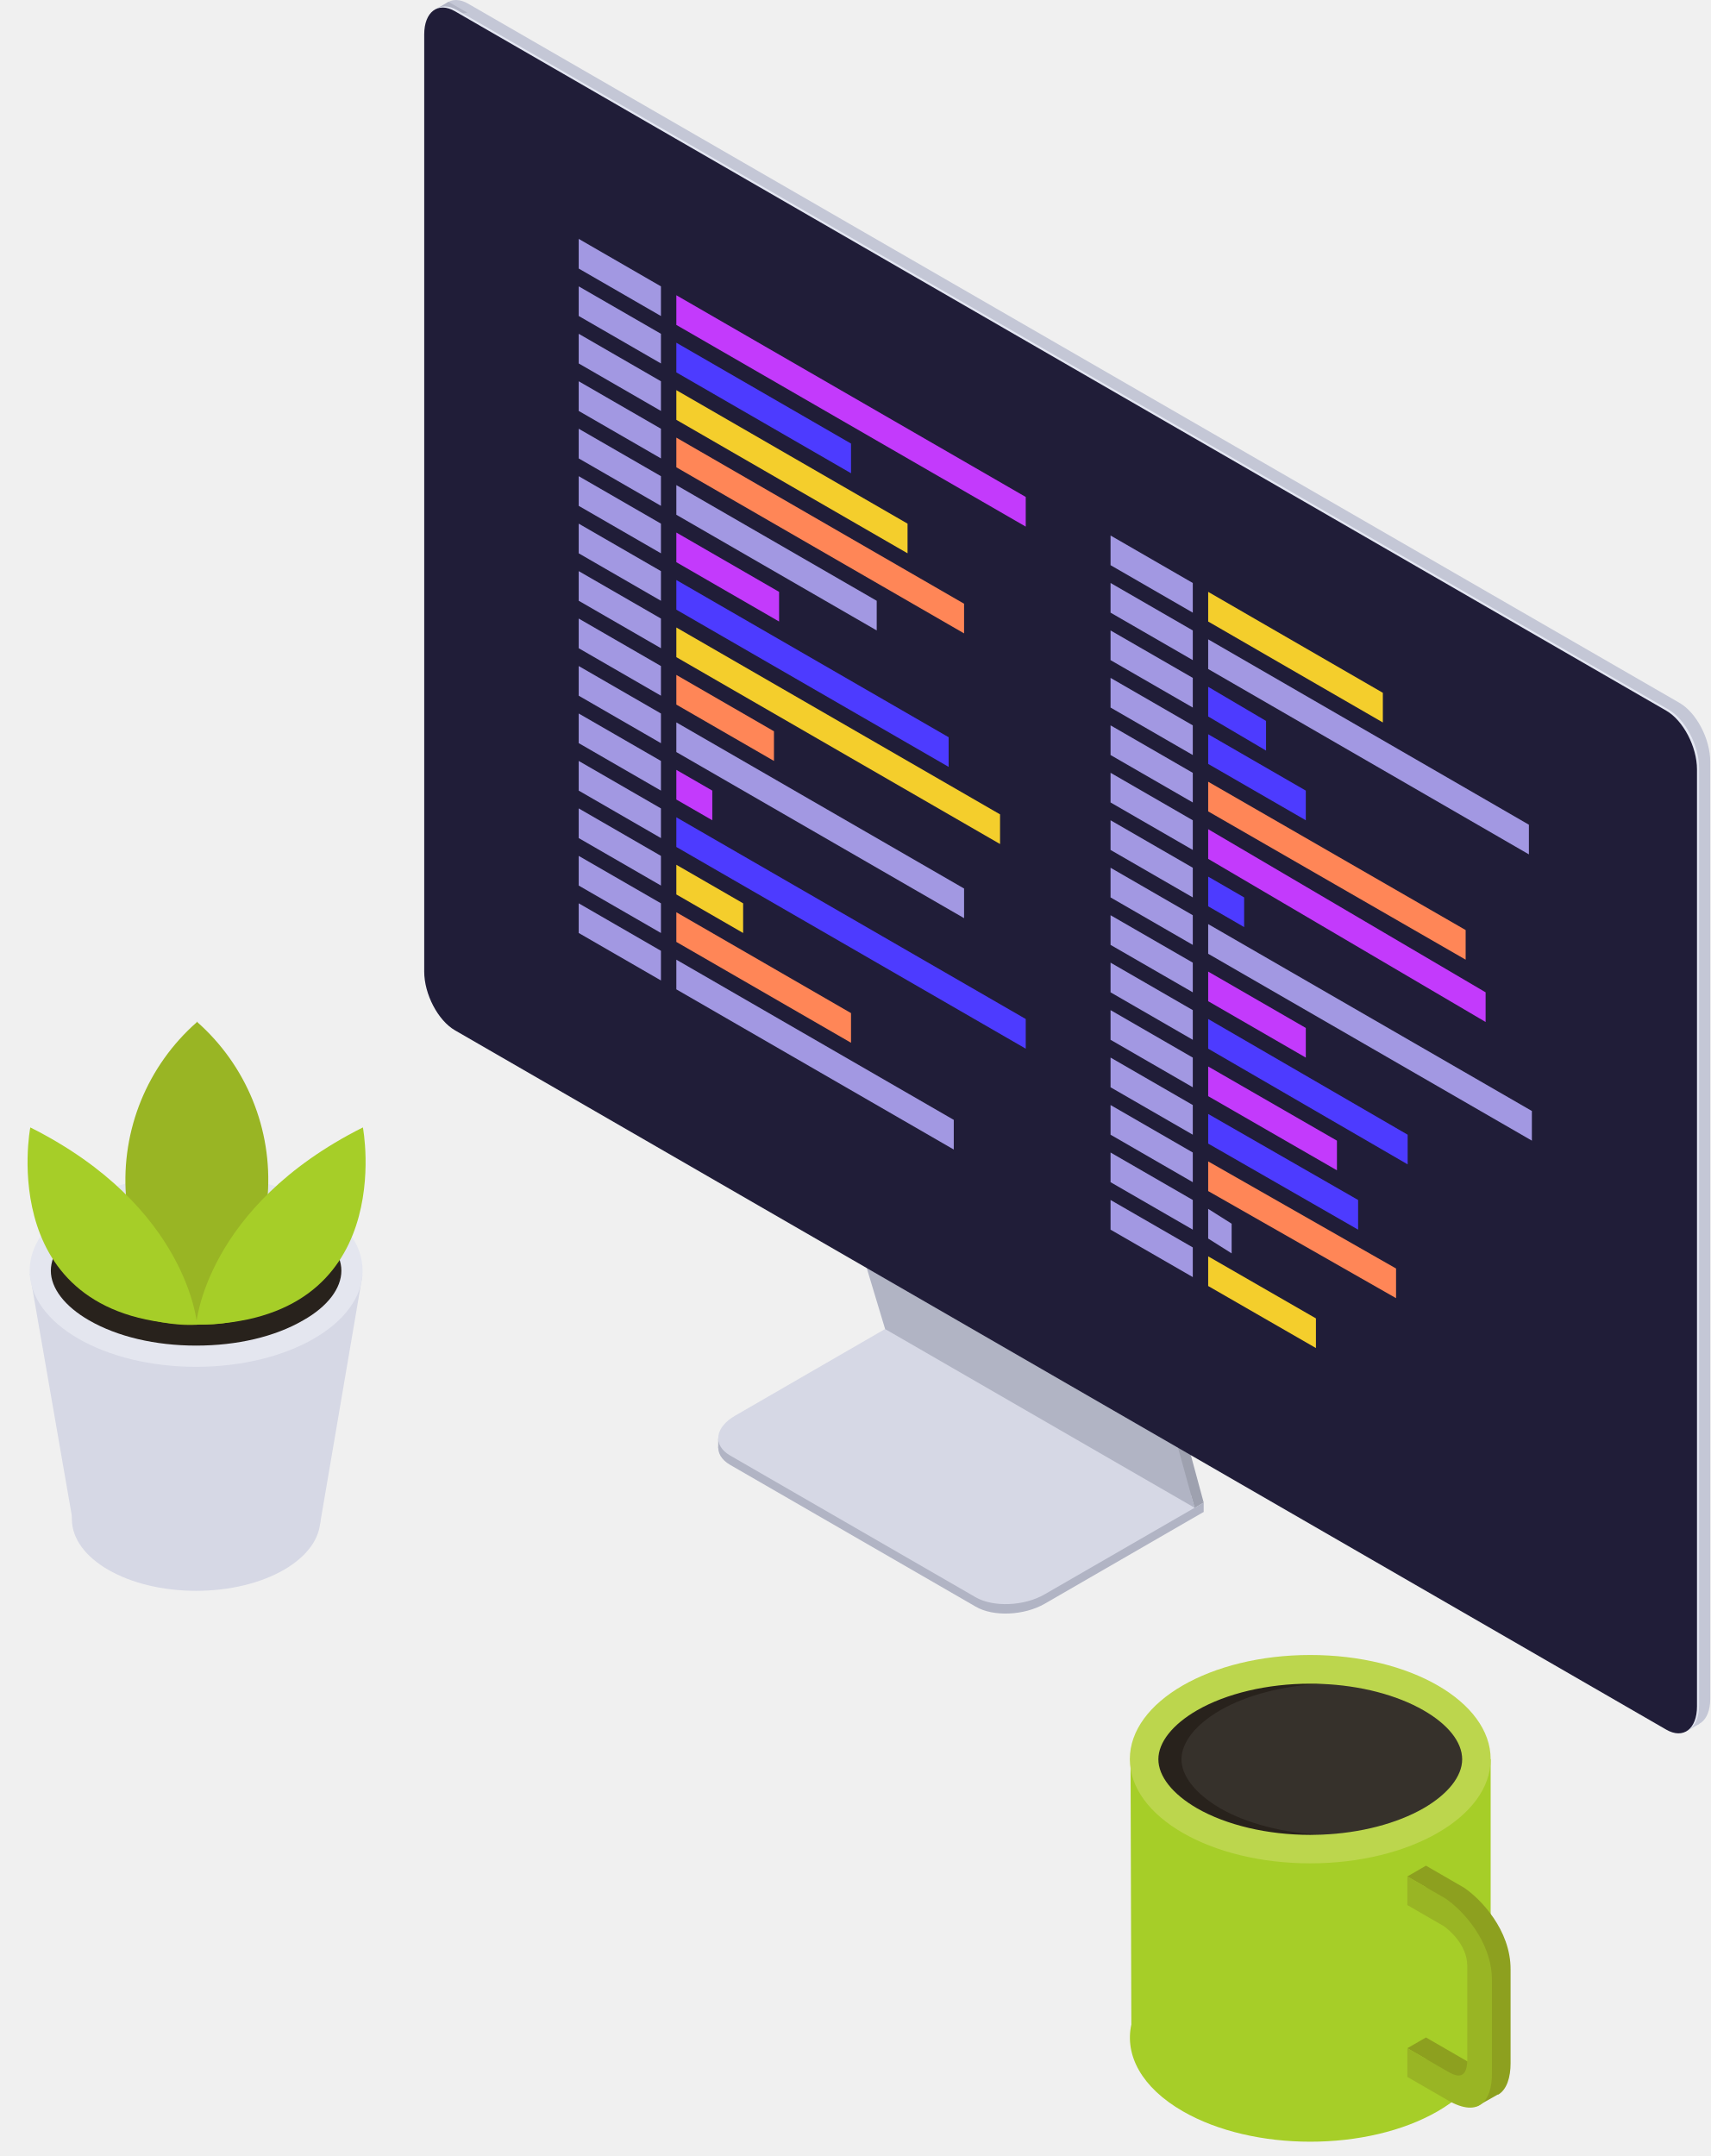
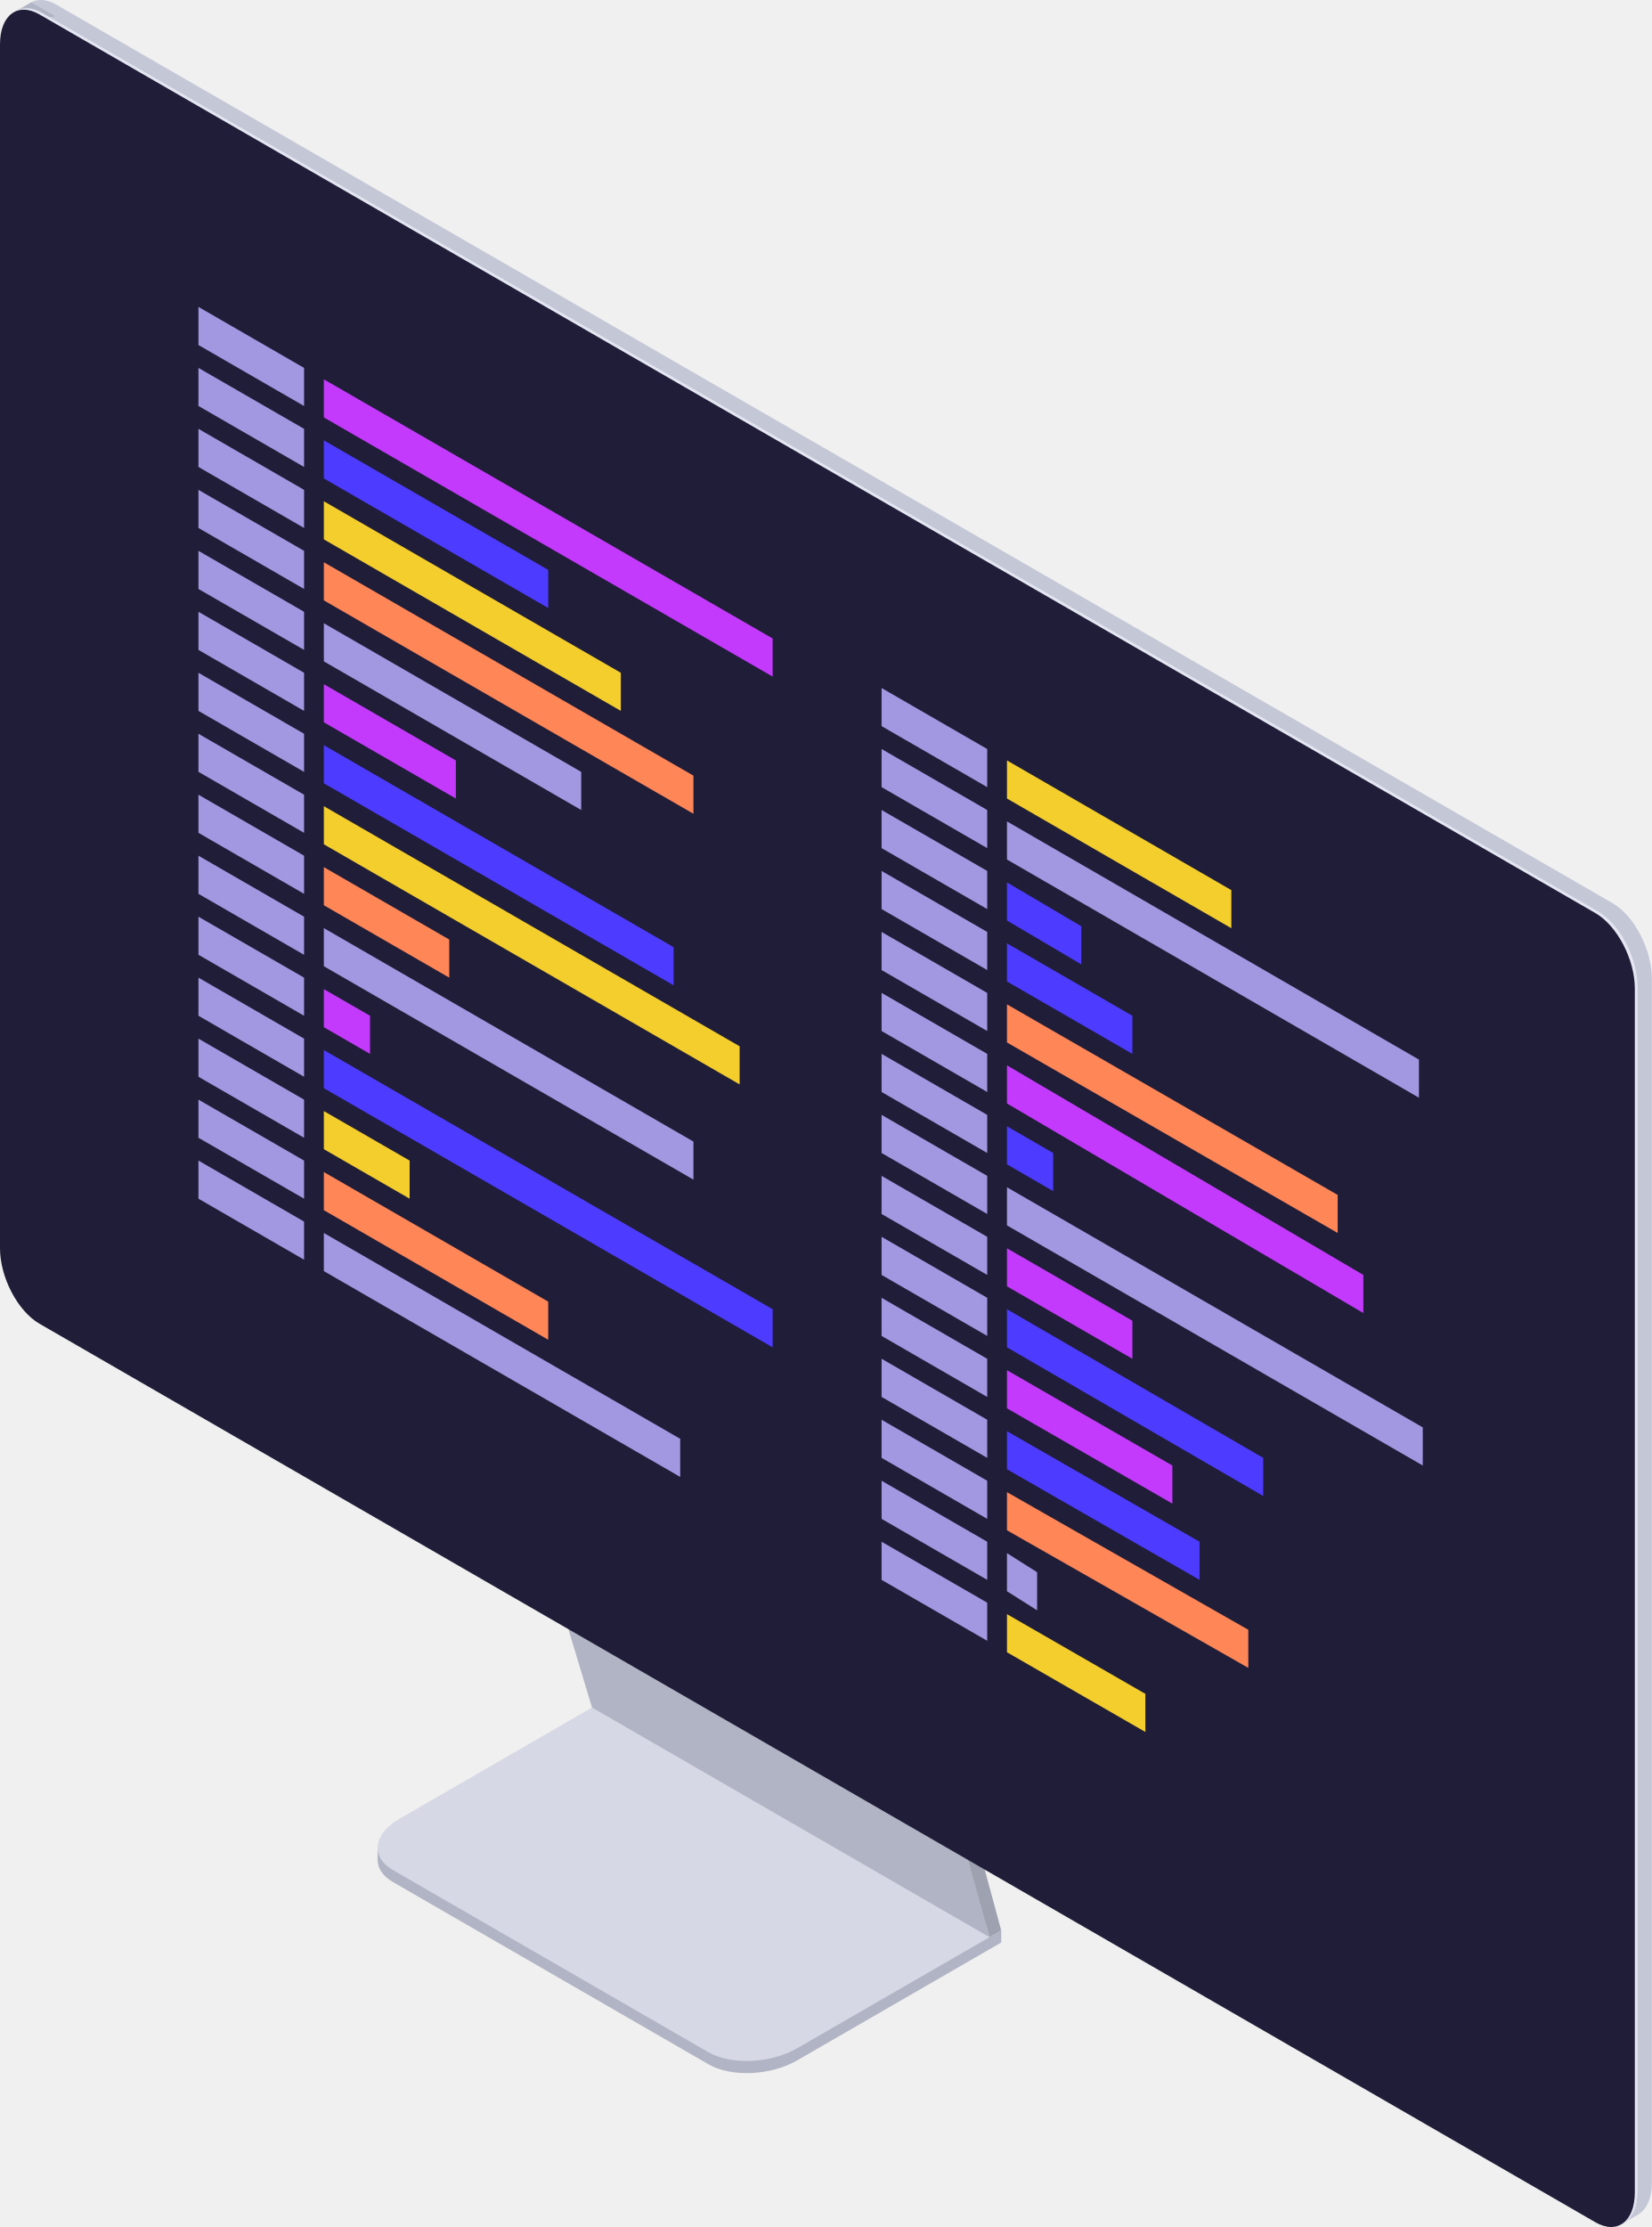
- <svg xmlns="http://www.w3.org/2000/svg" viewBox="0 0 396.62 500" version="1.1" id="svg3113">
+ <svg xmlns="http://www.w3.org/2000/svg" viewBox="0 0 298.24 401.98" version="1.1" id="svg3113" width="298.24" height="401.98">
  <defs id="defs2747">
    <style id="style2740">
      .cls-1,
      .cls-2 {
        fill: #d6d8e5;
      }

      .cls-1 {
        opacity: 0.4;
      }

      .cls-3 {
        fill: #b1b6c4;
      }

      .cls-4 {
        fill: #c4c7d6;
      }

      .cls-5 {
        fill: #38226d;
      }

      .cls-6 {
        fill: #9c73ff;
      }

      .cls-7 {
        fill: #8c50ff;
      }

      .cls-8 {
        fill: #ffcea9;
      }

      .cls-9 {
        fill: #ededed;
      }

      .cls-10 {
        fill: #e5e5e5;
      }

      .cls-11 {
        fill: #f4f4f4;
      }

      .cls-12 {
        fill: #bfbfbf;
      }

      .cls-13 {
        fill: #3a2c6d;
      }

      .cls-14 {
        fill: #dceeff;
      }

      .cls-15 {
        fill: #dbdbdb;
      }

      .cls-16 {
        fill: #1e3779;
      }

      .cls-17 {
        fill: #031f60;
      }

      .cls-18 {
        fill: #b1b4c4;
      }

      .cls-19 {
        fill: #9ea1af;
      }

      .cls-20 {
        fill: #e4e7f2;
      }

      .cls-21 {
        fill: #201d38;
      }

      .cls-22 {
        opacity: 0.3;
        fill: url(#Безымянный_градиент_15);
      }

      .cls-23 {
        fill: #a298e2;
      }

      .cls-24 {
        fill: #f4ce2c;
      }

      .cls-25 {
        fill: #4d3bff;
      }

      .cls-26 {
        fill: #ff8657;
      }

      .cls-27 {
        fill: #c33afc;
      }

      .cls-28 {
        fill: #a6ce28;
      }

      .cls-29 {
        fill: #bcd64d;
      }

      .cls-30 {
        fill: #28221c;
      }

      .cls-31 {
        fill: #fff;
        opacity: 0.07;
      }

      .cls-32 {
        fill: #8da01f;
      }

      .cls-33 {
        fill: #99b524;
      }

      .cls-34 {
        fill: #e4e6ef;
      }
    </style>
-     <linearGradient id="Безымянный_градиент_15" x1="101.94" y1="197.18" x2="389.84" y2="197.18" gradientUnits="userSpaceOnUse">
-       <stop offset="0.21" stop-color="#fff" stop-opacity="0" id="stop2742" />
-       <stop offset="1" stop-color="#fff" stop-opacity="0.2" id="stop2744" />
-     </linearGradient>
  </defs>
-   <g id="Слой_2" data-name="Слой 2">
+   <g id="Слой_2" data-name="Слой 2" transform="translate(-98.38,-0.00164158)">
    <path class="cls-18" d="m 226.26,372.59 -56.93,-32.87 c -4.1,-2.37 -3.58,-6.5 1.15,-9.24 l 36.88,-21.29 71.79,41.44 -36.88,21.3 c -4.74,2.73 -11.91,3.07 -16.01,0.66 z" id="path2934" />
    <path id="polygon2936" class="cls-18" style="fill:#b1b4c4" d="m 279.15,350.63 v -2.17 l -3.31,1.91 z" />
    <path id="polygon2938" class="cls-18" style="fill:#b1b4c4" d="m 166.56,335.81 v -2.21 l 3.41,1.41 z" />
    <path class="cls-2" d="m 226.26,370.42 -56.93,-32.87 c -4.1,-2.37 -3.58,-6.51 1.15,-9.24 l 36.88,-21.31 71.79,41.45 -36.88,21.29 c -4.74,2.75 -11.91,3.04 -16.01,0.68 z" id="path2940" />
    <path id="polygon2942" class="cls-19" style="fill:#9ea1af" d="m 207.56,307.11 -8.89,-29.48 72.57,41.63 7.91,29.2 z" />
    <path class="cls-19" d="m 277.05,349.67 2.1,-1.21 L 276,346 Z" id="path2944" />
    <path id="polygon2946" class="cls-18" style="fill:#b1b4c4" d="m 205.27,308.22 -8.89,-29.48 72.57,41.63 8.1,29.3 z" />
    <path class="cls-4" d="M 389.49,399.35 108.58,237.17 c -3.94,-2.28 -7.13,-8.38 -7.13,-13.63 V 6.25 c 0,-5.25 3.19,-7.67 7.13,-5.39 L 389.49,163 c 3.94,2.27 7.13,8.37 7.13,13.63 V 394 c 0,5.21 -3.19,7.63 -7.13,5.35 z" id="path2948" />
    <path id="polygon2950" class="cls-4" style="fill:#c4c7d6" d="m 390.93,401.59 3.12,-1.79 -1.35,-9.23 z" />
    <path class="cls-18" d="m 100.94,2.19 3.06,-1.76 4.4,2.51 c 0,0 -4.69,0.71 -4.8,0.68 -0.11,-0.03 -2.66,-1.43 -2.66,-1.43 z" id="path2952" />
    <path class="cls-20" d="M 386.91,400.84 106,238.66 c -3.94,-2.28 -7.14,-8.38 -7.14,-13.63 V 7.74 c 0,-5.26 3.2,-7.67 7.14,-5.4 l 280.9,162.18 c 3.94,2.28 7.14,8.38 7.14,13.64 v 217.28 c 0.01,5.26 -3.19,7.67 -7.13,5.4 z" id="path2954" />
    <path class="cls-21" d="M 386.42,401.12 105.51,238.94 c -3.94,-2.28 -7.13,-8.38 -7.13,-13.63 V 8 c 0,-5.25 3.19,-7.67 7.13,-5.39 l 280.91,162.2 c 3.94,2.27 7.13,8.37 7.13,13.63 v 217.29 c 0,5.27 -3.19,7.67 -7.13,5.39 z" id="path2956" />
-     <path class="cls-22" d="M 389.69,387.91 101.94,221.78 102.09,8.89 c 0,-2.18 1.53,-3.06 3.42,-2 L 386.42,169.1 a 7.55,7.55 0 0 1 3.42,5.92 z" id="path2958" style="fill:url(#%D0%91%D0%B5%D0%B7%D1%8B%D0%BC%D1%8F%D0%BD%D0%BD%D1%8B%D0%B9_%D0%B3%D1%80%D0%B0%D0%B4%D0%B8%D0%B5%D0%BD%D1%82_15)" />
    <path id="polygon2960" class="cls-23" style="fill:#a298e2" d="m 276.62,142.08 -19.07,-11.01 v -6.88 l 19.07,11.01 z" />
    <path id="polygon2962" class="cls-24" style="fill:#f4ce2c" d="m 320.7,167.55 -40.51,-23.41 v -6.88 l 40.51,23.41 z" />
    <path id="polygon2964" class="cls-23" style="fill:#a298e2" d="m 276.62,164.09 -19.07,-11 v -6.88 l 19.07,11 z" />
    <path id="polygon2966" class="cls-25" style="fill:#4d3bff" d="m 293.61,174.07 -13.42,-7.91 v -6.88 l 13.42,7.91 z" />
    <path id="polygon2968" class="cls-23" style="fill:#a298e2" d="m 276.62,175.1 -19.07,-11.01 v -6.88 l 19.07,11.01 z" />
    <path id="polygon2970" class="cls-25" style="fill:#4d3bff" d="m 302.83,190.23 -22.64,-13.07 v -6.88 l 22.64,13.07 z" />
    <path id="polygon2972" class="cls-23" style="fill:#a298e2" d="m 276.62,186.1 -19.07,-11 v -6.88 l 19.07,11.01 z" />
    <path id="polygon2974" class="cls-26" style="fill:#ff8657" d="m 339.9,222.56 -59.71,-34.39 v -6.88 l 59.71,34.4 z" />
    <path id="polygon2976" class="cls-23" style="fill:#a298e2" d="m 276.62,153.09 -19.07,-11.01 v -6.88 l 19.07,11.01 z" />
    <path id="polygon2978" class="cls-23" style="fill:#a298e2" d="m 354.57,198.14 -74.38,-42.99 v -6.88 l 74.38,42.99 z" />
    <path id="polygon2980" class="cls-23" style="fill:#a298e2" d="M 276.62,197.11 257.55,186.1 v -6.88 l 19.07,11.01 z" />
    <path id="polygon2982" class="cls-27" style="fill:#c33afc" d="m 344.53,237.01 -64.34,-37.83 v -6.88 l 64.34,37.83 z" />
    <path id="polygon2984" class="cls-23" style="fill:#a298e2" d="m 276.62,219.13 -19.07,-11.01 v -6.88 l 19.07,11.01 z" />
    <path id="polygon2986" class="cls-23" style="fill:#a298e2" d="m 355.26,264.53 -75.07,-43.34 v -6.88 l 75.07,43.34 z" />
    <path id="polygon2988" class="cls-23" style="fill:#a298e2" d="m 276.62,230.13 -19.07,-11 v -6.88 l 19.07,11 z" />
    <path id="polygon2990" class="cls-27" style="fill:#c33afc" d="m 302.83,245.27 -22.64,-13.08 v -6.87 l 22.64,13.07 z" />
    <path id="polygon2992" class="cls-23" style="fill:#a298e2" d="m 276.62,241.14 -19.07,-11.01 v -6.88 l 19.07,11.01 z" />
    <path id="polygon2994" class="cls-25" style="fill:#4d3bff" d="M 326.45,270.03 280.19,243.2 v -6.88 l 46.26,26.83 z" />
    <path id="polygon2996" class="cls-23" style="fill:#a298e2" d="m 276.62,208.12 -19.07,-11.01 v -6.88 l 19.07,11.01 z" />
    <path id="polygon2998" class="cls-25" style="fill:#4d3bff" d="m 288.53,215 -8.34,-4.82 v -6.88 l 8.34,4.82 z" />
    <path id="polygon3000" class="cls-23" style="fill:#a298e2" d="m 276.62,252.15 -19.07,-11.01 v -6.88 l 19.07,11.01 z" />
    <path id="polygon3002" class="cls-27" style="fill:#c33afc" d="m 310.05,271.41 -29.86,-17.2 v -6.88 l 29.86,17.2 z" />
    <path id="polygon3004" class="cls-23" style="fill:#a298e2" d="m 276.62,274.16 -19.07,-11.01 v -6.88 l 19.07,11.01 z" />
    <path id="polygon3006" class="cls-26" style="fill:#ff8657" d="m 323.76,301.06 -43.57,-24.84 v -6.88 l 43.57,24.84 z" />
    <path id="polygon3008" class="cls-23" style="fill:#a298e2" d="m 276.62,285.17 -19.07,-11.01 v -6.88 l 19.07,11.01 z" />
    <path id="polygon3010" class="cls-23" style="fill:#a298e2" d="m 285.63,290.67 -5.44,-3.44 v -6.88 l 5.44,3.44 z" />
    <path id="polygon3012" class="cls-23" style="fill:#a298e2" d="m 276.62,296.17 -19.07,-11 v -6.88 l 19.07,11 z" />
    <path id="polygon3014" class="cls-24" style="fill:#f4ce2c" d="m 305.18,312.63 -24.99,-14.39 v -6.88 l 24.99,14.39 z" />
    <path id="polygon3016" class="cls-23" style="fill:#a298e2" d="m 276.62,263.15 -19.07,-11 v -6.89 l 19.07,11.01 z" />
    <path id="polygon3018" class="cls-25" style="fill:#4d3bff" d="m 314.96,285.17 -34.77,-19.96 v -6.87 l 34.77,19.95 z" />
    <path id="polygon3020" class="cls-23" style="fill:#a298e2" d="M 153.28,73.29 134.21,62.28 V 55.4 l 19.07,11.01 z" />
    <path id="polygon3022" class="cls-27" style="fill:#c33afc" d="M 237.88,122.13 156.85,75.35 v -6.88 l 81.03,46.78 z" />
    <path id="polygon3024" class="cls-23" style="fill:#a298e2" d="M 153.28,95.3 134.21,84.29 v -6.88 l 19.07,11.01 z" />
    <path id="polygon3026" class="cls-24" style="fill:#f4ce2c" d="M 210.47,128.32 156.85,97.36 v -6.88 l 53.62,30.96 z" />
    <path id="polygon3028" class="cls-23" style="fill:#a298e2" d="M 153.28,106.31 134.21,95.3 v -6.88 l 19.07,11.01 z" />
    <path id="polygon3030" class="cls-26" style="fill:#ff8657" d="m 223.58,146.89 -66.73,-38.52 v -6.88 l 66.73,38.52 z" />
    <path id="polygon3032" class="cls-23" style="fill:#a298e2" d="m 153.28,117.31 -19.07,-11 v -6.88 l 19.07,11 z" />
    <path id="polygon3034" class="cls-23" style="fill:#a298e2" d="m 203.32,146.21 -46.47,-26.83 v -6.88 l 46.47,26.83 z" />
    <path id="polygon3036" class="cls-23" style="fill:#a298e2" d="M 153.28,84.29 134.21,73.28 v -6.87 l 19.07,11 z" />
    <path id="polygon3038" class="cls-25" style="fill:#4d3bff" d="M 197.36,109.75 156.85,86.36 v -6.88 l 40.51,23.39 z" />
    <path id="polygon3040" class="cls-23" style="fill:#a298e2" d="m 153.28,128.32 -19.07,-11.01 v -6.88 l 19.07,11.01 z" />
    <path id="polygon3042" class="cls-27" style="fill:#c33afc" d="m 180.68,144.14 -23.83,-13.76 v -6.88 l 23.83,13.76 z" />
    <path id="polygon3044" class="cls-23" style="fill:#a298e2" d="m 153.28,150.33 -19.07,-11.01 v -6.87 l 19.07,11 z" />
    <path id="polygon3046" class="cls-24" style="fill:#f4ce2c" d="M 231.92,195.74 156.85,152.4 v -6.88 l 75.07,43.34 z" />
    <path id="polygon3048" class="cls-23" style="fill:#a298e2" d="m 153.28,161.34 -19.07,-11.01 v -6.88 l 19.07,11.01 z" />
    <path id="polygon3050" class="cls-26" style="fill:#ff8657" d="M 179.49,176.47 156.85,163.4 v -6.88 l 22.64,13.07 z" />
    <path id="polygon3052" class="cls-23" style="fill:#a298e2" d="m 153.28,172.35 -19.07,-11.01 v -6.88 l 19.07,11.01 z" />
    <path id="polygon3054" class="cls-23" style="fill:#a298e2" d="m 223.58,212.93 -66.73,-38.52 v -6.88 l 66.73,38.53 z" />
    <path id="polygon3056" class="cls-23" style="fill:#a298e2" d="m 153.28,139.33 -19.07,-11.01 v -6.88 l 19.07,11.01 z" />
    <path id="polygon3058" class="cls-25" style="fill:#4d3bff" d="m 220,177.85 -63.15,-36.46 v -6.88 L 220,170.97 Z" />
    <path id="polygon3060" class="cls-23" style="fill:#a298e2" d="m 153.28,183.35 -19.07,-11.01 v -6.87 l 19.07,11 z" />
    <path id="polygon3062" class="cls-27" style="fill:#c33afc" d="m 165.19,190.23 -8.34,-4.81 v -6.88 l 8.34,4.81 z" />
    <path id="polygon3064" class="cls-23" style="fill:#a298e2" d="m 153.28,205.37 -19.07,-11.01 v -6.88 l 19.07,11.01 z" />
    <path id="polygon3066" class="cls-24" style="fill:#f4ce2c" d="m 172.34,216.37 -15.49,-8.94 v -6.88 l 15.49,8.94 z" />
    <path id="polygon3068" class="cls-23" style="fill:#a298e2" d="m 153.28,216.37 -19.07,-11 v -6.88 l 19.07,11 z" />
    <path id="polygon3070" class="cls-26" style="fill:#ff8657" d="m 197.36,241.83 -40.51,-23.39 v -6.88 l 40.51,23.39 z" />
    <path id="polygon3072" class="cls-23" style="fill:#a298e2" d="m 153.28,227.38 -19.07,-11.01 v -6.88 l 19.07,11.01 z" />
    <path id="polygon3074" class="cls-23" style="fill:#a298e2" d="m 221.19,266.59 -64.34,-37.15 v -6.88 l 64.34,37.15 z" />
    <path id="polygon3076" class="cls-23" style="fill:#a298e2" d="m 153.28,194.36 -19.07,-11.01 v -6.88 l 19.07,11.01 z" />
    <path id="polygon3078" class="cls-25" style="fill:#4d3bff" d="m 237.88,243.2 -81.03,-46.78 v -6.88 l 81.03,46.78 z" />
-     <path class="cls-28" d="M 345.7,472.41 V 408 l -83.51,2.1 0.18,59.4 c -1.56,7.15 2.4,14.62 11.91,20.11 16.34,9.43 42.83,9.44 59.17,0 8.21,-4.77 12.29,-10.99 12.25,-17.2 z" id="path3083" />
-     <path id="ellipse3085" class="cls-29" style="fill:#bcd64d" d="m 345.7,407.97 a 41.84,24.16 0 0 1 -41.84,24.16 41.84,24.16 0 0 1 -41.84,-24.16 41.84,24.16 0 0 1 41.84,-24.16 41.84,24.16 0 0 1 41.84,24.16 z" />
-     <path class="cls-30" d="m 339.09,408 c 0,3.93 -3.27,8.06 -8.95,11.35 -6.2,3.56 -14.67,5.76 -23.59,6.12 -0.89,0 -1.78,0.06 -2.68,0.06 -9.9,0 -19.47,-2.26 -26.28,-6.18 -5.68,-3.29 -8.95,-7.42 -8.95,-11.35 0,-3.93 3.27,-8.06 8.95,-11.35 6.81,-3.93 16.38,-6.19 26.27,-6.19 0.9,0 1.8,0 2.69,0.06 8.92,0.36 17.39,2.56 23.59,6.13 5.68,3.26 8.95,7.35 8.95,11.35 z" id="path3087" />
-     <path class="cls-31" d="m 339.09,408 c 0,3.93 -3.27,8.06 -8.95,11.35 -6.2,3.56 -14.67,5.76 -23.59,6.12 -8.92,-0.36 -17.4,-2.56 -23.59,-6.12 C 277.27,416 274,411.9 274,408 c 0,-3.9 3.26,-8.06 8.94,-11.35 6.2,-3.57 14.68,-5.77 23.6,-6.13 8.92,0.36 17.39,2.56 23.59,6.13 5.69,3.26 8.96,7.35 8.96,11.35 z" id="path3089" />
-     <path class="cls-32" d="m 339.58,437.81 -8.88,-5.14 -4.32,2.5 4.32,2.5 v 1.64 l 8.33,4.8 -0.25,1.54 c 1.21,1 5.52,9 5.52,9 l 0.3,-0.28 v 20.73 c 0,5.44 -3.19,3.6 -4.55,2.81 l -9.35,-5.4 -4.32,2.49 4.32,2.49 v 1.64 l 9.35,5.4 a 14.4,14.4 0 0 0 3,1.36 l -0.56,2.6 4.84,-2.73 h 0.07 0.07 v 0 c 2,-1.18 2.85,-4.05 2.85,-7.27 v -21.75 c 0.04,-9.19 -7.01,-16.4 -10.74,-18.93 z" id="path3091" />
-     <path class="cls-33" d="m 335.73,487.06 -9.35,-5.4 V 475 l 9.35,5.4 c 1.36,0.78 4.55,2.63 4.55,-2.82 v -21.65 c 0,-5.12 -4.63,-8.66 -5.42,-9.22 l -8.48,-4.9 v -6.64 l 8.88,5.14 c 3.74,2.53 10.74,9.75 10.74,18.94 v 21.67 c 0,5.85 -2.67,10.52 -10.27,6.14 z" id="path3093" />
-     <path id="ellipse3097" class="cls-2" style="fill:#d6d8e5" d="m 74.29,352.29 a 28.81,16.64 0 0 1 -28.81,16.64 28.81,16.64 0 0 1 -28.81,-16.64 28.81,16.64 0 0 1 28.81,-16.64 28.81,16.64 0 0 1 28.81,16.64 z" />
-     <path id="polygon3099" class="cls-2" style="fill:#d6d8e5" d="m 6.91,295.41 10.08,58.03 h 57.23 l 9.83,-57.61 z" />
-     <path id="ellipse3101" class="cls-34" style="fill:#e4e6ef" d="M 84.09,294.69 A 38.61,22.29 0 0 1 45.48,316.98 38.61,22.29 0 0 1 6.87,294.69 38.61,22.29 0 0 1 45.48,272.4 38.61,22.29 0 0 1 84.09,294.69 Z" />
-     <path class="cls-30" d="m 45.48,312.06 c -9.46,0 -18.28,-2.08 -24.84,-5.87 -5.63,-3.24 -8.85,-7.44 -8.85,-11.5 0,-4.06 3.22,-8.26 8.85,-11.5 6.55,-3.79 15.38,-5.87 24.84,-5.87 9.46,0 18.29,2.08 24.84,5.87 5.63,3.24 8.85,7.44 8.85,11.5 0,4.06 -3.17,8.31 -8.85,11.5 -6.55,3.81 -15.32,5.87 -24.84,5.87 z" id="path3103" />
-     <path class="cls-33" d="M 62.09,277.13 A 48.79,48.79 0 0 0 45.71,237 v 0 0 l -0.11,-0.11 v 0.21 A 48.78,48.78 0 0 0 29.21,277.25 L 7.12,275.12 c 9.32,35.11 38.59,32.09 38.59,32.09 v -0.07 c 2.21,0.17 29.51,1.58 38.44,-32.1 z" id="path3105" />
-     <path class="cls-28" d="m 45.71,307.21 c 0,0 -2,-27.34 -38.68,-45.75 -0.03,0 -8.69,45.42 38.68,45.75 z" id="path3107" />
-     <path class="cls-28" d="m 45.48,307.21 c 0,0 2,-27.34 38.68,-45.75 0,0 8.69,45.42 -38.68,45.75 z" id="path3109" />
  </g>
</svg>
